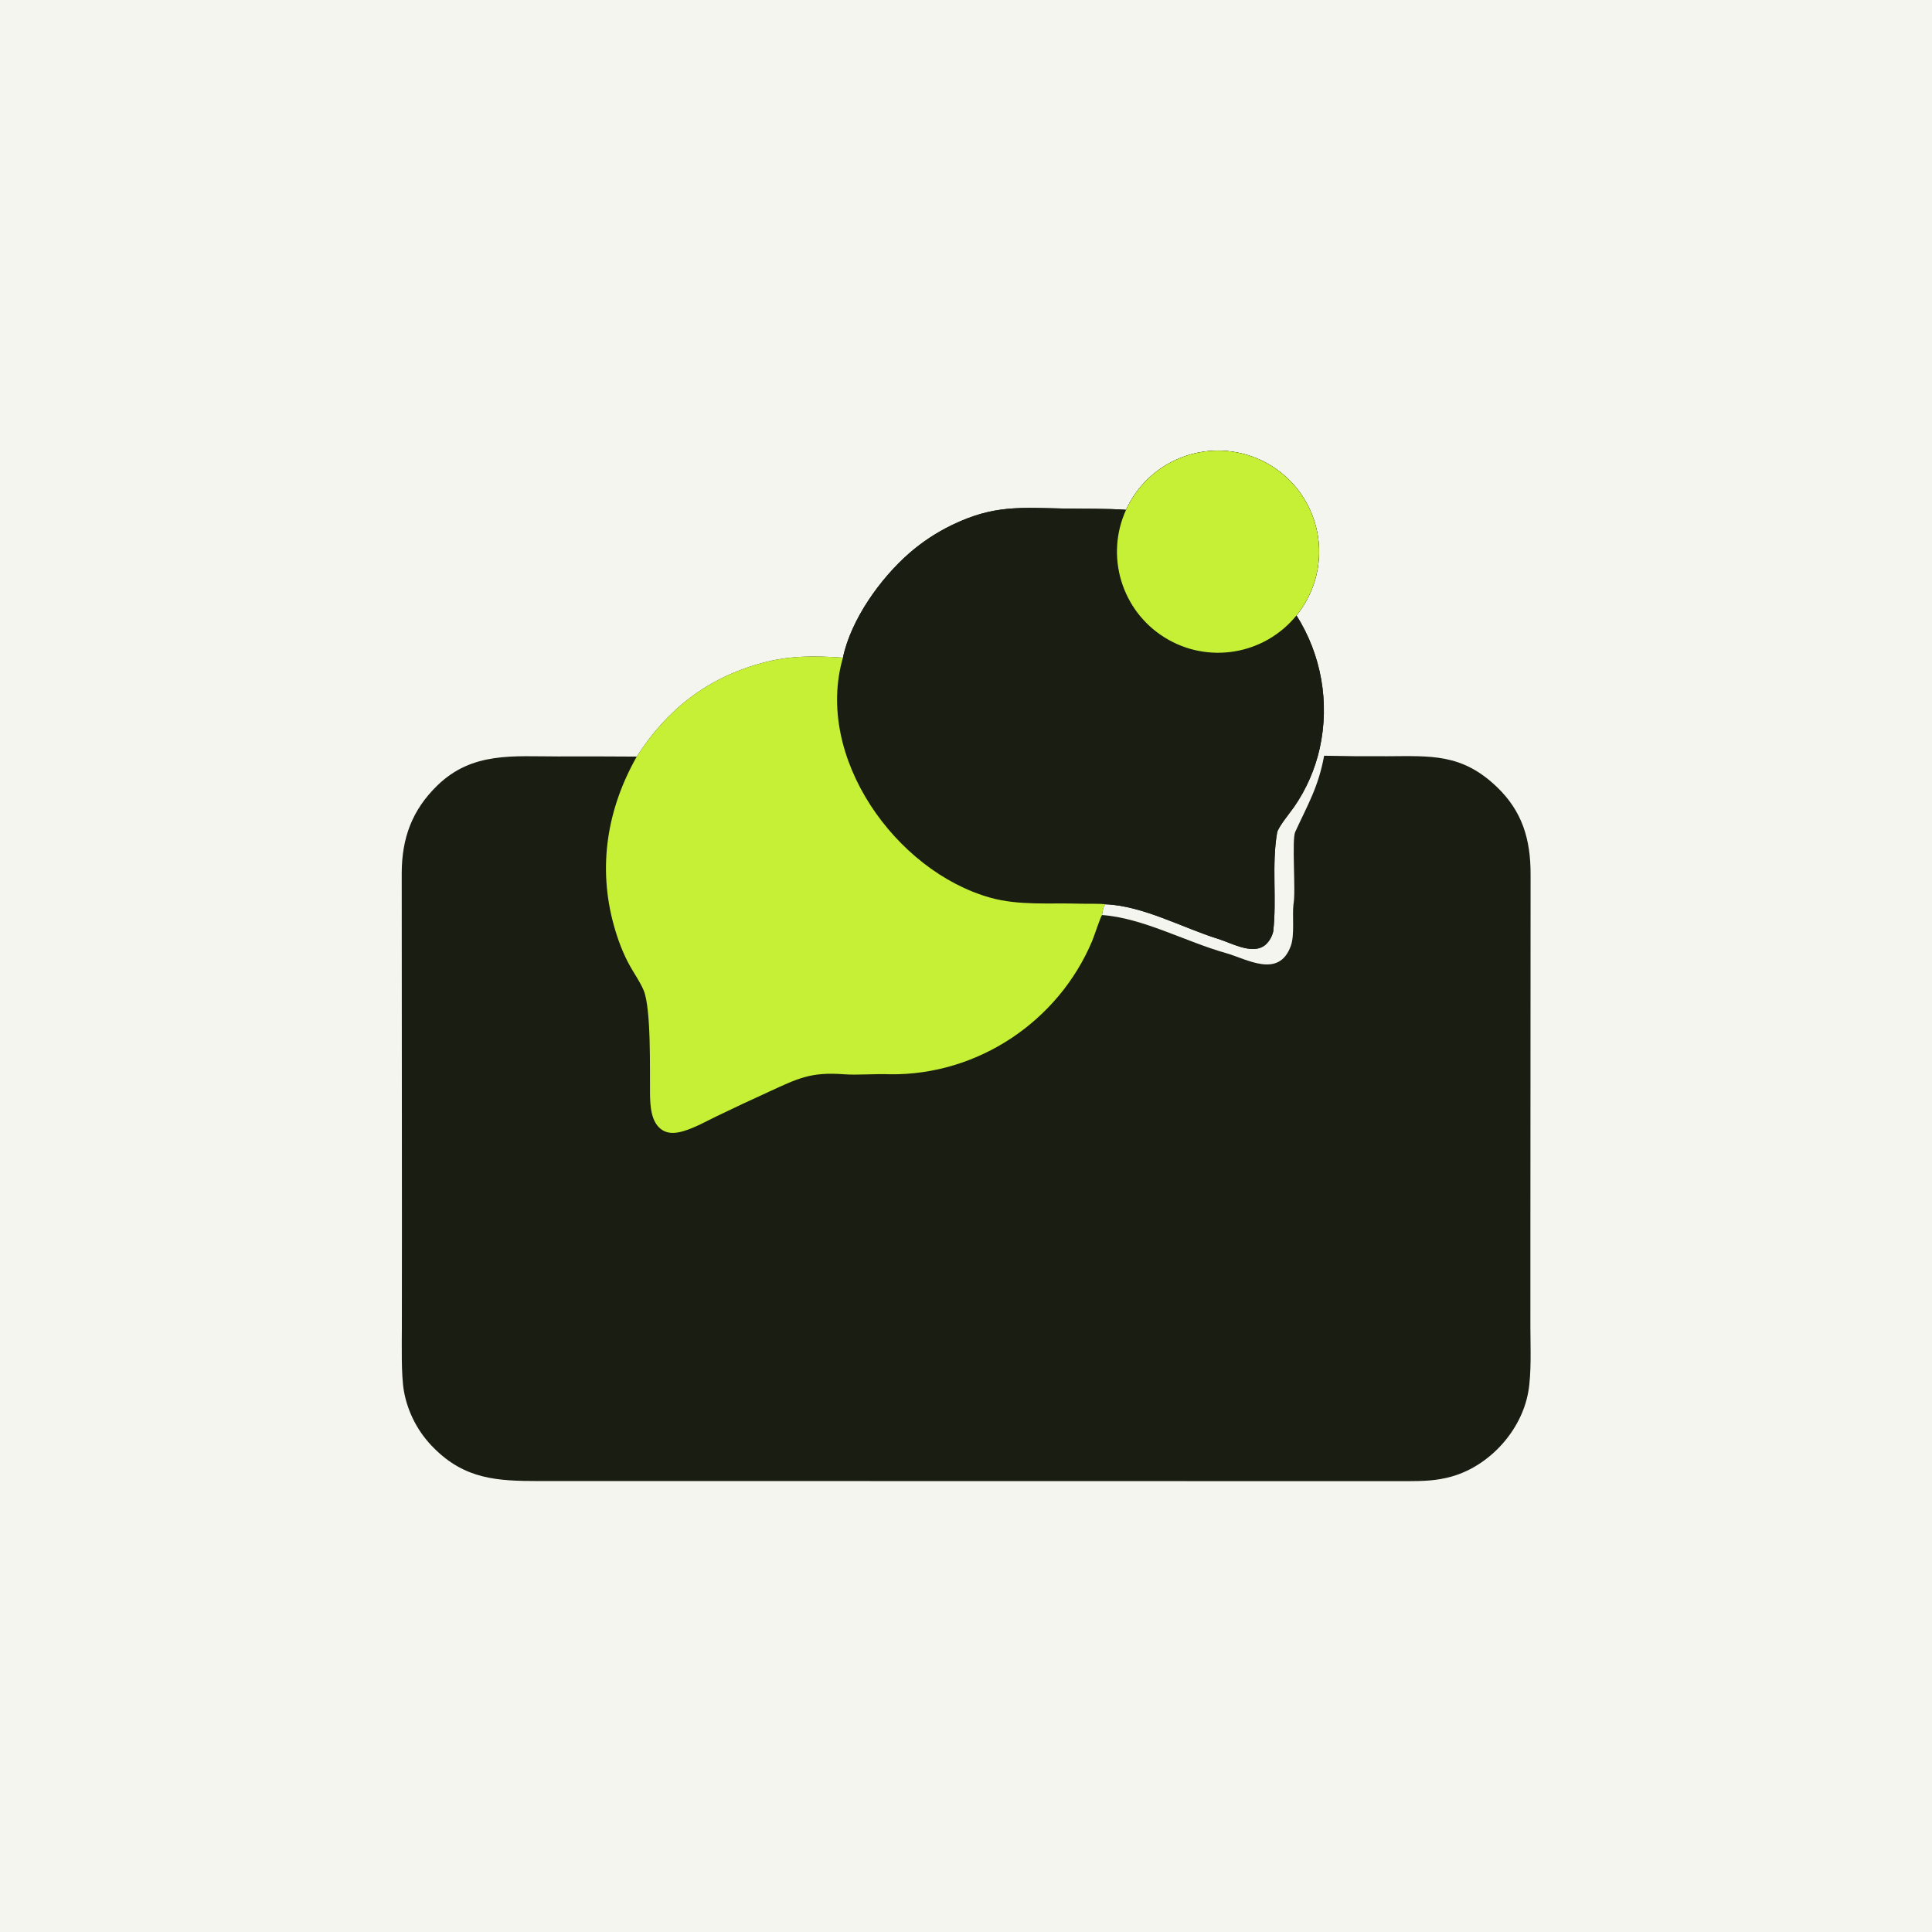
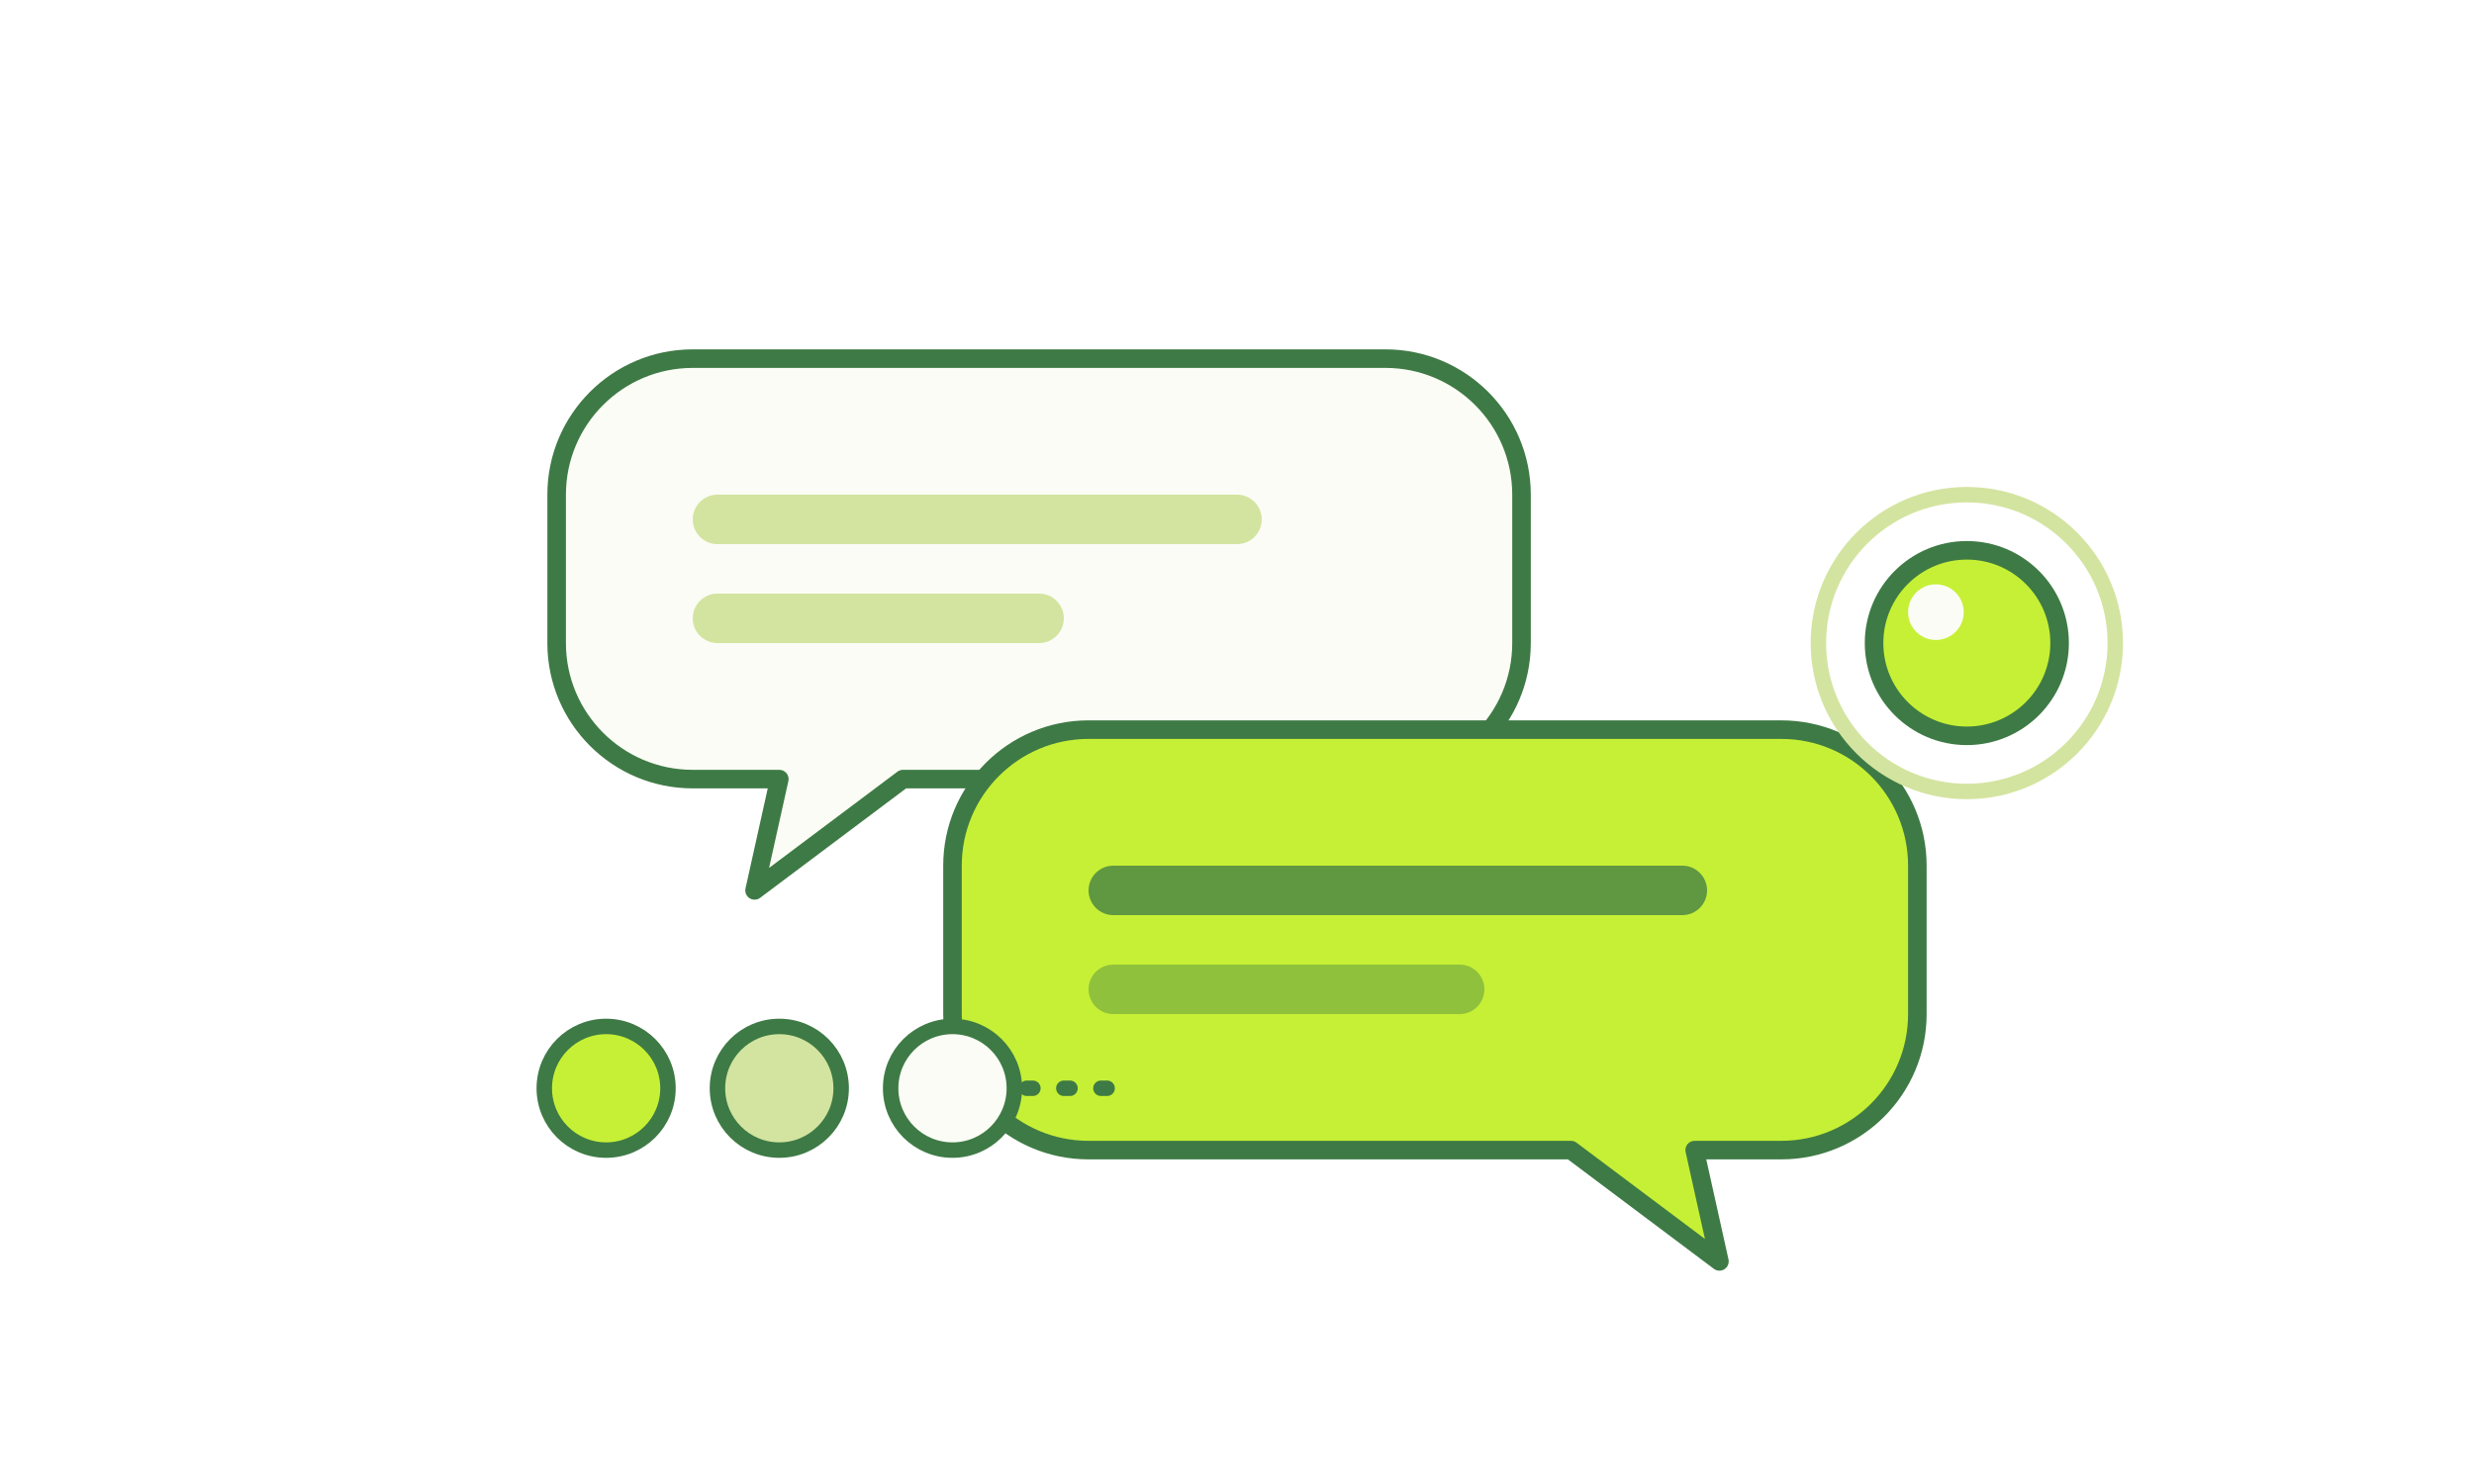
- <svg xmlns="http://www.w3.org/2000/svg" style="display:block" viewBox="0 0 2048 2048">
-   <path fill="#f4f5ee" d="M0 0h2048v2048H0z" />
-   <path fill="#1a1d12" d="M1193.67 540.428c17.22-37.814 54.75-62.264 96.29-62.735 41.55-.471 79.62 23.122 97.69 60.536 18.07 37.413 12.87 81.9-13.33 114.146a187.78 187.78 0 0 1 24.66 140.83 177.2 177.2 0 0 1-27.09 62.029c-3.94 5.622-17.12 21.789-18.08 27.273-5.94 34.161-.22 70.565-4.15 104.894-1.28 5.936-5.33 12.629-10.47 15.759-13.47 8.2-34.37-3.699-47.75-7.855-37.77-11.734-80.01-35.236-119.74-36.736-2.41 2.266-2.85 7.874-3.53 11.429 42.61 2.84 89.26 28.495 131.1 40.222 22.46 6.3 56.52 27.6 69.11-7.71 4.09-11.501 1.4-31.284 2.7-43.509 2.81-13.554-1.99-68.628 1.93-77.19 12.83-28.056 24.59-47.401 30.62-80.71 22.3.497 44.61.678 66.92.544 46.18-.173 78.83-3.09 115.96 32.323 27.31 26.043 36 55.928 35.97 92.691-.12 124.571-.15 249.271-.19 373.881l-.02 105.77c.02 21.37 1.34 49.27-2.32 69.58-7.4 41.02-41.19 78.08-81.28 89.34-16.29 4.57-30.42 4.8-47.05 4.86l-666.615-.11-196.595.01-57.083-.01c-43.699-.02-78.158-1.63-111.333-34.93a113.3 113.3 0 0 1-31.767-60.06c-3.096-17.29-2.253-49.88-2.243-68.41l.078-105.78-.221-375.282c.12-37.063 10.913-66.807 37.793-92.919 37.081-36.024 80.698-30.679 127.788-30.738a7835 7835 0 0 1 83.554.16c31.974-49.882 74.352-83.096 132.082-99.017 29.887-8.242 56.05-7.929 86.489-5.858 8.498-40.525 39.758-84.177 70.681-111.082a204.8 204.8 0 0 1 44.782-29.47c44.69-21.653 72.68-18.379 120.59-17.486 21.13.394 42.92-.157 64.07 1.32" />
-   <path fill="#1a1d12" d="M1193.67 540.428c17.22-37.814 54.75-62.264 96.29-62.735 41.55-.471 79.62 23.122 97.69 60.536 18.07 37.413 12.87 81.9-13.33 114.146a187.78 187.78 0 0 1 24.66 140.83 177.2 177.2 0 0 1-27.09 62.029c-3.94 5.622-17.12 21.789-18.08 27.273-5.94 34.161-.22 70.565-4.15 104.894-1.28 5.936-5.33 12.629-10.47 15.759-13.47 8.2-34.37-3.699-47.75-7.855-37.77-11.734-80.01-35.236-119.74-36.736-5.36-.858-20.91-.392-26.89-.616-31.5-1.039-64.34 2.208-94.95-6.346-100.431-28.063-186.772-149.129-156.313-254.461 8.498-40.525 39.758-84.177 70.681-111.082a204.8 204.8 0 0 1 44.782-29.47c44.69-21.653 72.68-18.379 120.59-17.486 21.13.394 42.92-.157 64.07 1.32" />
-   <path fill="#c6f035" d="M1193.67 540.428c17.22-37.814 54.75-62.264 96.29-62.735 41.55-.471 79.62 23.122 97.69 60.536 18.07 37.413 12.87 81.9-13.33 114.146-33.99 41.831-93.76 51.898-139.58 23.506-45.81-28.391-63.4-86.399-41.07-135.453M674.976 802.021c31.974-49.882 74.352-83.096 132.082-99.017 29.887-8.242 56.05-7.929 86.489-5.858-30.459 105.332 55.882 226.398 156.313 254.461 30.61 8.554 63.45 5.307 94.95 6.346 5.98.224 21.53-.242 26.89.616-2.41 2.266-2.85 7.874-3.53 11.429-1.85 2.549-8.37 22.601-10.31 27.188-35.83 85.524-121.34 142.724-214.318 141.584-15.446-.71-34.017 1.11-49.184-.01-34.856-2.57-48.287 4.28-79.165 18.49a2494 2494 0 0 0-55.731 26.13c-11.284 5.5-23.022 12.13-35.071 15.69-7.06 2.08-15.201 3.13-21.819-.85-12.732-7.66-13.384-26.21-13.537-39.41-.277-23.93 1.373-89.91-6.798-109.15-3.702-8.72-9.545-16.99-14.204-25.26-7.711-13.68-13.24-28.699-17.414-43.804-17.085-61.827-7.028-123.195 24.357-178.575" />
+ <svg xmlns="http://www.w3.org/2000/svg" viewBox="0 0 400 240" fill="none" stroke="#3E7A45" stroke-width="3" stroke-linecap="round" stroke-linejoin="round">
+   <path d="M112 58h112a22 22 0 0 1 22 22v24a22 22 0 0 1-22 22h-78l-24 18 4-18h-14a22 22 0 0 1-22-22V80a22 22 0 0 1 22-22z" fill="#FBFCF5" />
+   <rect x="112" y="80" width="92" height="8" rx="4" fill="#D3E4A0" stroke="none" />
+   <rect x="112" y="96" width="60" height="8" rx="4" fill="#D3E4A0" stroke="none" />
+   <path d="M176 118h112a22 22 0 0 1 22 22v24a22 22 0 0 1-22 22h-14l4 18-24-18h-78a22 22 0 0 1-22-22v-24a22 22 0 0 1 22-22z" fill="#C6F035" />
+   <rect x="176" y="140" width="100" height="8" rx="4" fill="#3E7A45" stroke="none" opacity=".75" />
+   <rect x="176" y="156" width="64" height="8" rx="4" fill="#3E7A45" stroke="none" opacity=".4" />
+   <circle cx="318" cy="104" r="15" fill="#C6F035">
+     <animate attributeName="r" values="15;16.5;15" dur="2.4s" repeatCount="indefinite" />
+   </circle>
+   <circle cx="313" cy="99" r="4.5" fill="#FBFCF5" stroke="none" />
+   <circle cx="318" cy="104" r="24" stroke="#D3E4A0" stroke-width="2.5" />
+   <circle cx="98" cy="176" r="10" fill="#C6F035" stroke-width="2.5" />
+   <circle cx="126" cy="176" r="10" fill="#D3E4A0" stroke-width="2.5" />
+   <circle cx="154" cy="176" r="10" fill="#FBFCF5" stroke-width="2.5" />
+   <path d="M166 176h14" stroke-dasharray="1 5" stroke-width="2.5" />
</svg>
